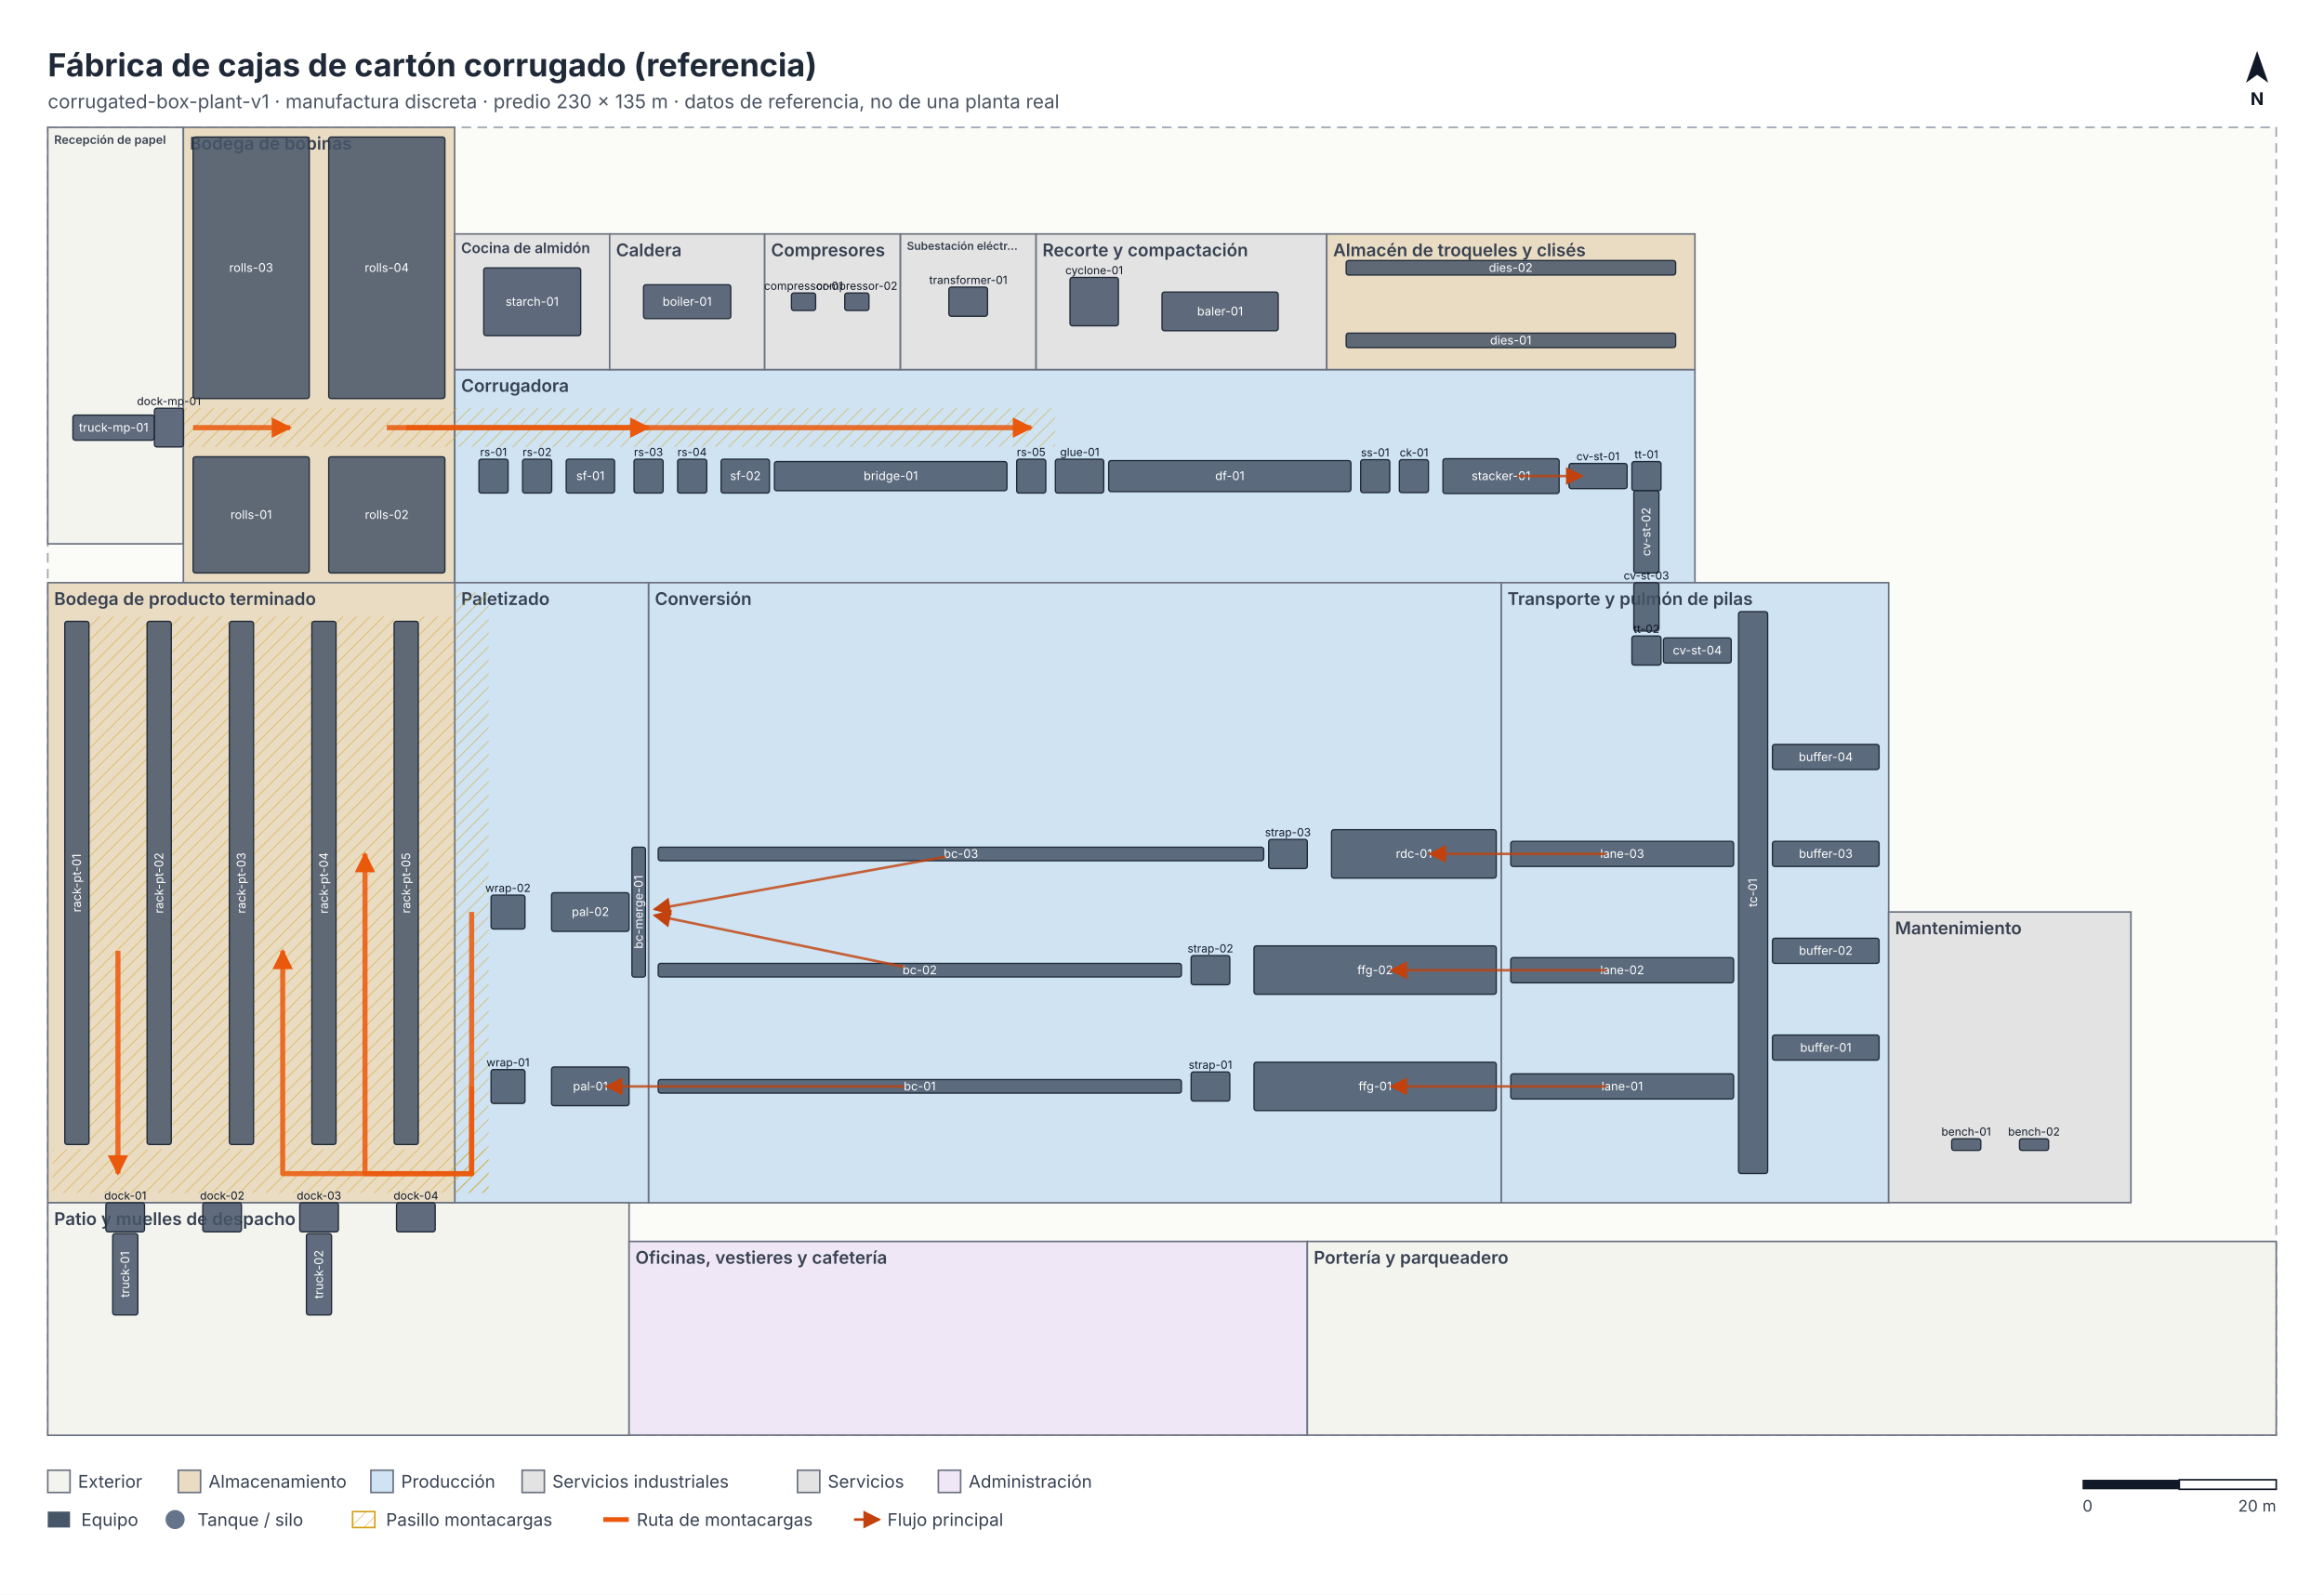
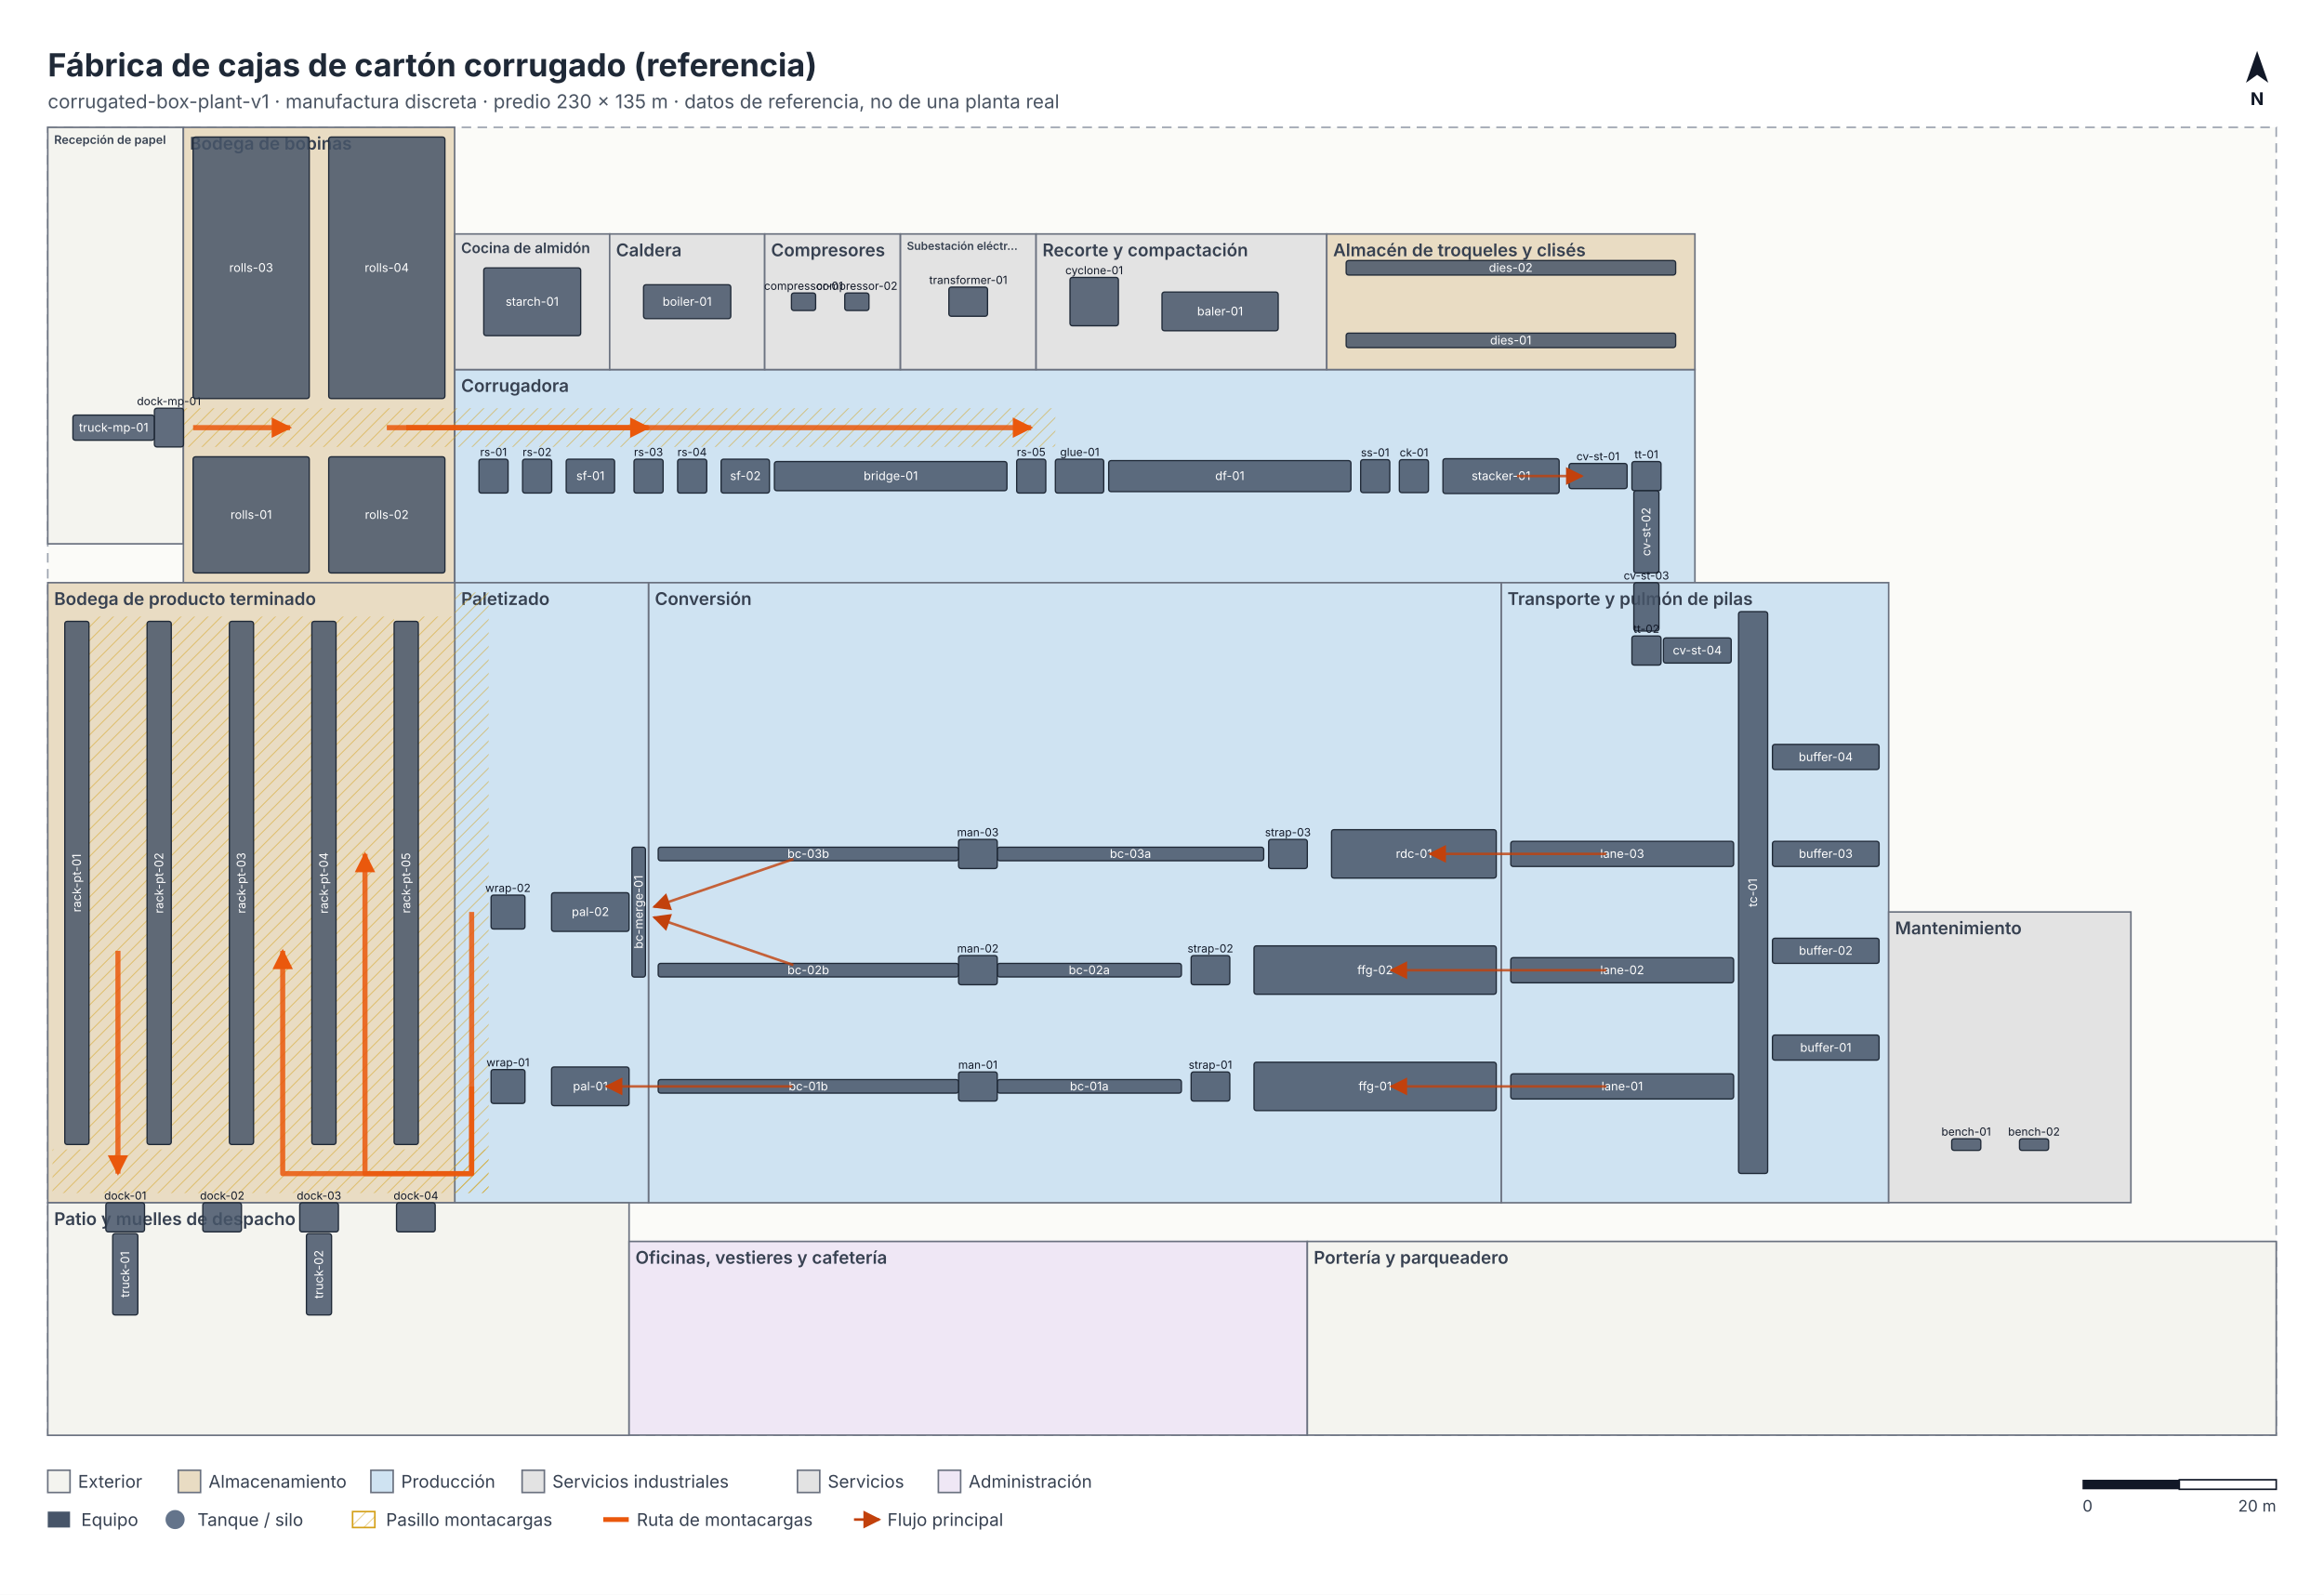
<svg xmlns="http://www.w3.org/2000/svg" width="1460" height="1002" viewBox="0 0 1460 1002" font-family="Inter, Helvetica, Arial, sans-serif">
  <defs>
    <pattern id="hatch" width="6" height="6" patternUnits="userSpaceOnUse" patternTransform="rotate(45)">
      <line x1="0" y1="0" x2="0" y2="6" stroke="#d4a017" stroke-width="1.2" stroke-opacity="0.45" />
    </pattern>
    <marker id="arrow" viewBox="0 0 10 10" refX="9" refY="5" markerWidth="7" markerHeight="7" orient="auto-start-reverse">
      <path d="M0,0 L10,5 L0,10 z" fill="#c2410c" />
    </marker>
    <marker id="arrow-forklift" viewBox="0 0 10 10" refX="9" refY="5" markerWidth="4" markerHeight="4" orient="auto">
      <path d="M0,0 L10,5 L0,10 z" fill="#ea580c" />
    </marker>
    <marker id="arrow-pedestrian" viewBox="0 0 10 10" refX="9" refY="5" markerWidth="4" markerHeight="4" orient="auto">
      <path d="M0,0 L10,5 L0,10 z" fill="#15803d" />
    </marker>
    <marker id="arrow-cart" viewBox="0 0 10 10" refX="9" refY="5" markerWidth="4" markerHeight="4" orient="auto">
      <path d="M0,0 L10,5 L0,10 z" fill="#0284c7" />
    </marker>
  </defs>
  <rect width="100%" height="100%" fill="#ffffff" />
  <text x="30" y="48" font-size="20" font-weight="700" fill="#1f2937">Fábrica de cajas de cartón corrugado (referencia)</text>
  <text x="30" y="68" font-size="12" fill="#4b5563">corrugated-box-plant-v1 · manufactura discreta · predio 230 × 135 m · datos de referencia, no de una planta real</text>
  <rect x="30.0" y="80.0" width="1400.0" height="821.739" fill="#fbfbf8" stroke="#9ca3af" stroke-dasharray="6 4" />
  <rect x="30.0" y="80.0" width="85.2" height="261.7" fill="#f4f4ef" stroke="#6b7280" stroke-width="1" />
  <text x="34.0" y="90.4" font-size="7.396" font-weight="600" fill="#374151">Recepción de papel</text>
  <rect x="115.2" y="80.0" width="170.4" height="286.1" fill="#e9dcc3" stroke="#6b7280" stroke-width="1" />
  <text x="119.2" y="94.0" font-size="11.0" font-weight="600" fill="#374151">Bodega de bobinas</text>
  <rect x="285.7" y="232.2" width="779.1" height="133.9" fill="#cfe3f2" stroke="#6b7280" stroke-width="1" />
  <text x="289.7" y="246.2" font-size="11.0" font-weight="600" fill="#374151">Corrugadora</text>
  <rect x="285.7" y="147.0" width="97.4" height="85.2" fill="#e3e3e3" stroke="#6b7280" stroke-width="1" />
  <text x="289.7" y="159.0" font-size="9.066" font-weight="600" fill="#374151">Cocina de almidón</text>
  <rect x="383.0" y="147.0" width="97.4" height="85.2" fill="#e3e3e3" stroke="#6b7280" stroke-width="1" />
  <text x="387.0" y="161.0" font-size="11.0" font-weight="600" fill="#374151">Caldera</text>
  <rect x="480.4" y="147.0" width="85.2" height="85.2" fill="#e3e3e3" stroke="#6b7280" stroke-width="1" />
  <text x="484.4" y="161.0" font-size="11.0" font-weight="600" fill="#374151">Compresores</text>
  <rect x="565.7" y="147.0" width="85.2" height="85.2" fill="#e3e3e3" stroke="#6b7280" stroke-width="1" />
  <text x="569.7" y="157.0" font-size="7.0" font-weight="600" fill="#374151">Subestación eléctr…</text>
  <rect x="650.9" y="147.0" width="182.6" height="85.2" fill="#e3e3e3" stroke="#6b7280" stroke-width="1" />
  <text x="654.9" y="161.0" font-size="11.0" font-weight="600" fill="#374151">Recorte y compactación</text>
  <rect x="833.5" y="147.0" width="231.3" height="85.2" fill="#e9dcc3" stroke="#6b7280" stroke-width="1" />
  <text x="837.5" y="161.0" font-size="11.0" font-weight="600" fill="#374151">Almacén de troqueles y clisés</text>
  <rect x="943.0" y="366.1" width="243.5" height="389.6" fill="#cfe3f2" stroke="#6b7280" stroke-width="1" />
  <text x="947.0" y="380.1" font-size="11.0" font-weight="600" fill="#374151">Transporte y pulmón de pilas</text>
  <rect x="407.4" y="366.1" width="535.7" height="389.6" fill="#cfe3f2" stroke="#6b7280" stroke-width="1" />
  <text x="411.4" y="380.1" font-size="11.0" font-weight="600" fill="#374151">Conversión</text>
  <rect x="285.7" y="366.1" width="121.7" height="389.6" fill="#cfe3f2" stroke="#6b7280" stroke-width="1" />
  <text x="289.7" y="380.1" font-size="11.0" font-weight="600" fill="#374151">Paletizado</text>
  <rect x="30.0" y="366.1" width="255.7" height="389.6" fill="#e9dcc3" stroke="#6b7280" stroke-width="1" />
  <text x="34.0" y="380.1" font-size="11.0" font-weight="600" fill="#374151">Bodega de producto terminado</text>
  <rect x="30.0" y="755.7" width="365.2" height="146.1" fill="#f4f4ef" stroke="#6b7280" stroke-width="1" />
  <text x="34.0" y="769.7" font-size="11.0" font-weight="600" fill="#374151">Patio y muelles de despacho</text>
  <rect x="395.2" y="780.0" width="426.1" height="121.7" fill="#efe7f5" stroke="#6b7280" stroke-width="1" />
  <text x="399.2" y="794.0" font-size="11.0" font-weight="600" fill="#374151">Oficinas, vestieres y cafetería</text>
  <rect x="821.3" y="780.0" width="608.7" height="121.7" fill="#f4f4ef" stroke="#6b7280" stroke-width="1" />
  <text x="825.3" y="794.0" font-size="11.0" font-weight="600" fill="#374151">Portería y parqueadero</text>
  <rect x="1186.5" y="573.0" width="152.2" height="182.6" fill="#e3e3e3" stroke="#6b7280" stroke-width="1" />
  <text x="1190.5" y="587.0" font-size="11.0" font-weight="600" fill="#374151">Mantenimiento</text>
  <rect x="115.2" y="256.5" width="547.8" height="24.3" fill="url(#hatch)" stroke="none" />
  <rect x="285.7" y="372.2" width="21.3" height="377.4" fill="url(#hatch)" stroke="none" />
  <rect x="33.0" y="722.2" width="273.9" height="27.4" fill="url(#hatch)" stroke="none" />
  <rect x="55.9" y="387.4" width="36.5" height="334.8" fill="url(#hatch)" stroke="none" />
  <rect x="107.6" y="387.4" width="36.5" height="334.8" fill="url(#hatch)" stroke="none" />
  <rect x="159.3" y="387.4" width="36.5" height="334.8" fill="url(#hatch)" stroke="none" />
  <rect x="211.1" y="387.4" width="36.5" height="334.8" fill="url(#hatch)" stroke="none" />
  <rect x="262.8" y="387.4" width="22.8" height="334.8" fill="url(#hatch)" stroke="none" />
  <rect x="97.0" y="256.5" width="18.3" height="24.3" rx="1.5" fill="#475569" fill-opacity="0.85" stroke="#1f2937" stroke-width="0.8" />
  <text x="106.1" y="254.5" font-size="7.0" text-anchor="middle" fill="#111827">dock-mp-01</text>
  <rect x="45.8" y="260.8" width="51.1" height="15.8" rx="1.5" fill="#475569" fill-opacity="0.85" stroke="#1f2937" stroke-width="0.8" />
  <text x="71.4" y="271.2" font-size="7.5" text-anchor="middle" fill="#ffffff">truck-mp-01</text>
  <rect x="121.3" y="287.0" width="73.0" height="73.0" rx="1.5" fill="#475569" fill-opacity="0.85" stroke="#1f2937" stroke-width="0.8" />
  <text x="157.8" y="326.0" font-size="7.5" text-anchor="middle" fill="#ffffff">rolls-01</text>
  <rect x="206.5" y="287.0" width="73.0" height="73.0" rx="1.5" fill="#475569" fill-opacity="0.85" stroke="#1f2937" stroke-width="0.8" />
  <text x="243.0" y="326.0" font-size="7.5" text-anchor="middle" fill="#ffffff">rolls-02</text>
  <rect x="121.3" y="86.1" width="73.0" height="164.3" rx="1.5" fill="#475569" fill-opacity="0.85" stroke="#1f2937" stroke-width="0.8" />
  <text x="157.8" y="170.8" font-size="7.5" text-anchor="middle" fill="#ffffff">rolls-03</text>
  <rect x="206.5" y="86.1" width="73.0" height="164.3" rx="1.5" fill="#475569" fill-opacity="0.85" stroke="#1f2937" stroke-width="0.8" />
  <text x="243.0" y="170.8" font-size="7.5" text-anchor="middle" fill="#ffffff">rolls-04</text>
  <rect x="300.9" y="288.5" width="18.3" height="21.3" rx="1.5" fill="#475569" fill-opacity="0.85" stroke="#1f2937" stroke-width="0.8" />
  <text x="310.0" y="286.5" font-size="7.0" text-anchor="middle" fill="#111827">rs-01</text>
  <rect x="328.3" y="288.5" width="18.3" height="21.3" rx="1.5" fill="#475569" fill-opacity="0.85" stroke="#1f2937" stroke-width="0.8" />
  <text x="337.4" y="286.5" font-size="7.0" text-anchor="middle" fill="#111827">rs-02</text>
  <rect x="355.7" y="288.5" width="30.4" height="21.3" rx="1.5" fill="#475569" fill-opacity="0.85" stroke="#1f2937" stroke-width="0.8" />
  <text x="370.9" y="301.6" font-size="7.5" text-anchor="middle" fill="#ffffff">sf-01</text>
  <rect x="398.3" y="288.5" width="18.3" height="21.3" rx="1.5" fill="#475569" fill-opacity="0.85" stroke="#1f2937" stroke-width="0.8" />
  <text x="407.4" y="286.5" font-size="7.0" text-anchor="middle" fill="#111827">rs-03</text>
  <rect x="425.7" y="288.5" width="18.3" height="21.3" rx="1.5" fill="#475569" fill-opacity="0.85" stroke="#1f2937" stroke-width="0.8" />
  <text x="434.8" y="286.5" font-size="7.0" text-anchor="middle" fill="#111827">rs-04</text>
  <rect x="453.0" y="288.5" width="30.4" height="21.3" rx="1.5" fill="#475569" fill-opacity="0.85" stroke="#1f2937" stroke-width="0.8" />
  <text x="468.3" y="301.6" font-size="7.5" text-anchor="middle" fill="#ffffff">sf-02</text>
  <rect x="486.5" y="290.0" width="146.1" height="18.3" rx="1.5" fill="#475569" fill-opacity="0.85" stroke="#1f2937" stroke-width="0.8" />
  <text x="559.6" y="301.6" font-size="7.5" text-anchor="middle" fill="#ffffff">bridge-01</text>
  <rect x="638.7" y="288.5" width="18.3" height="21.3" rx="1.5" fill="#475569" fill-opacity="0.85" stroke="#1f2937" stroke-width="0.8" />
  <text x="647.8" y="286.5" font-size="7.0" text-anchor="middle" fill="#111827">rs-05</text>
  <rect x="663.0" y="288.5" width="30.4" height="21.3" rx="1.5" fill="#475569" fill-opacity="0.85" stroke="#1f2937" stroke-width="0.8" />
  <text x="678.3" y="286.5" font-size="7.0" text-anchor="middle" fill="#111827">glue-01</text>
  <rect x="696.5" y="289.4" width="152.2" height="19.5" rx="1.5" fill="#475569" fill-opacity="0.85" stroke="#1f2937" stroke-width="0.8" />
  <text x="772.6" y="301.6" font-size="7.5" text-anchor="middle" fill="#ffffff">df-01</text>
  <rect x="854.8" y="288.8" width="18.3" height="20.7" rx="1.5" fill="#475569" fill-opacity="0.85" stroke="#1f2937" stroke-width="0.8" />
  <text x="863.9" y="286.8" font-size="7.0" text-anchor="middle" fill="#111827">ss-01</text>
  <rect x="879.1" y="288.8" width="18.3" height="20.7" rx="1.5" fill="#475569" fill-opacity="0.85" stroke="#1f2937" stroke-width="0.8" />
  <text x="888.3" y="286.8" font-size="7.0" text-anchor="middle" fill="#111827">ck-01</text>
  <rect x="906.5" y="288.2" width="73.0" height="21.9" rx="1.5" fill="#475569" fill-opacity="0.85" stroke="#1f2937" stroke-width="0.8" />
  <text x="943.0" y="301.6" font-size="7.5" text-anchor="middle" fill="#ffffff">stacker-01</text>
  <rect x="985.7" y="291.2" width="36.5" height="15.8" rx="1.5" fill="#475569" fill-opacity="0.85" stroke="#1f2937" stroke-width="0.8" />
  <text x="1003.9" y="289.2" font-size="7.0" text-anchor="middle" fill="#111827">cv-st-01</text>
  <rect x="1025.2" y="290.0" width="18.3" height="18.3" rx="1.5" fill="#475569" fill-opacity="0.85" stroke="#1f2937" stroke-width="0.8" />
  <text x="1034.3" y="288.0" font-size="7.0" text-anchor="middle" fill="#111827">tt-01</text>
  <rect x="1026.4" y="308.3" width="15.8" height="51.7" rx="1.5" fill="#475569" fill-opacity="0.85" stroke="#1f2937" stroke-width="0.8" />
  <text x="1034.3" y="336.6" font-size="7.5" text-anchor="middle" fill="#ffffff" transform="rotate(-90 1034.3 334.1)">cv-st-02</text>
  <rect x="1026.4" y="366.1" width="15.8" height="30.4" rx="1.5" fill="#475569" fill-opacity="0.85" stroke="#1f2937" stroke-width="0.8" />
  <text x="1034.3" y="364.1" font-size="7.0" text-anchor="middle" fill="#111827">cv-st-03</text>
  <rect x="1025.2" y="399.6" width="18.3" height="18.3" rx="1.5" fill="#475569" fill-opacity="0.85" stroke="#1f2937" stroke-width="0.8" />
  <text x="1034.3" y="397.6" font-size="7.0" text-anchor="middle" fill="#111827">tt-02</text>
  <rect x="1045.0" y="400.8" width="42.6" height="15.8" rx="1.5" fill="#475569" fill-opacity="0.85" stroke="#1f2937" stroke-width="0.8" />
  <text x="1066.3" y="411.2" font-size="7.5" text-anchor="middle" fill="#ffffff">cv-st-04</text>
  <rect x="1092.2" y="384.3" width="18.3" height="353.0" rx="1.5" fill="#475569" fill-opacity="0.85" stroke="#1f2937" stroke-width="0.8" />
  <text x="1101.3" y="563.4" font-size="7.5" text-anchor="middle" fill="#ffffff" transform="rotate(-90 1101.3 560.9)">tc-01</text>
  <rect x="949.1" y="674.7" width="140.0" height="15.8" rx="1.5" fill="#475569" fill-opacity="0.85" stroke="#1f2937" stroke-width="0.8" />
  <text x="1019.1" y="685.1" font-size="7.5" text-anchor="middle" fill="#ffffff">lane-01</text>
  <rect x="949.1" y="601.7" width="140.0" height="15.8" rx="1.5" fill="#475569" fill-opacity="0.85" stroke="#1f2937" stroke-width="0.8" />
  <text x="1019.1" y="612.1" font-size="7.5" text-anchor="middle" fill="#ffffff">lane-02</text>
  <rect x="949.1" y="528.6" width="140.0" height="15.8" rx="1.5" fill="#475569" fill-opacity="0.85" stroke="#1f2937" stroke-width="0.8" />
  <text x="1019.1" y="539.0" font-size="7.5" text-anchor="middle" fill="#ffffff">lane-03</text>
  <rect x="1113.5" y="650.3" width="67.0" height="15.8" rx="1.5" fill="#475569" fill-opacity="0.85" stroke="#1f2937" stroke-width="0.8" />
  <text x="1147.0" y="660.8" font-size="7.5" text-anchor="middle" fill="#ffffff">buffer-01</text>
  <rect x="1113.5" y="589.5" width="67.0" height="15.8" rx="1.5" fill="#475569" fill-opacity="0.85" stroke="#1f2937" stroke-width="0.8" />
  <text x="1147.0" y="599.9" font-size="7.5" text-anchor="middle" fill="#ffffff">buffer-02</text>
  <rect x="1113.5" y="528.6" width="67.0" height="15.8" rx="1.5" fill="#475569" fill-opacity="0.85" stroke="#1f2937" stroke-width="0.8" />
  <text x="1147.0" y="539.0" font-size="7.5" text-anchor="middle" fill="#ffffff">buffer-03</text>
  <rect x="1113.5" y="467.7" width="67.0" height="15.8" rx="1.5" fill="#475569" fill-opacity="0.85" stroke="#1f2937" stroke-width="0.8" />
  <text x="1147.0" y="478.2" font-size="7.5" text-anchor="middle" fill="#ffffff">buffer-04</text>
  <rect x="787.8" y="667.4" width="152.2" height="30.4" rx="1.5" fill="#475569" fill-opacity="0.85" stroke="#1f2937" stroke-width="0.8" />
  <text x="863.9" y="685.1" font-size="7.5" text-anchor="middle" fill="#ffffff">ffg-01</text>
  <rect x="748.3" y="673.5" width="24.3" height="18.3" rx="1.5" fill="#475569" fill-opacity="0.85" stroke="#1f2937" stroke-width="0.8" />
  <text x="760.4" y="671.5" font-size="7.0" text-anchor="middle" fill="#111827">strap-01</text>
-   <rect x="413.5" y="678.3" width="328.7" height="8.5" rx="1.5" fill="#475569" fill-opacity="0.85" stroke="#1f2937" stroke-width="0.8" />
-   <text x="577.8" y="685.1" font-size="7.5" text-anchor="middle" fill="#ffffff">bc-01</text>
+   <rect x="626.5" y="678.3" width="115.7" height="8.5" rx="1.5" fill="#475569" fill-opacity="0.85" stroke="#1f2937" stroke-width="0.8" />
+   <text x="684.3" y="685.1" font-size="7.5" text-anchor="middle" fill="#ffffff">bc-01a</text>
+   <rect x="602.2" y="673.5" width="24.3" height="18.3" rx="1.5" fill="#475569" fill-opacity="0.85" stroke="#1f2937" stroke-width="0.8" />
+   <text x="614.3" y="671.5" font-size="7.0" text-anchor="middle" fill="#111827">man-01</text>
+   <rect x="413.5" y="678.3" width="188.7" height="8.5" rx="1.5" fill="#475569" fill-opacity="0.85" stroke="#1f2937" stroke-width="0.8" />
+   <text x="507.8" y="685.1" font-size="7.5" text-anchor="middle" fill="#ffffff">bc-01b</text>
  <rect x="787.8" y="594.3" width="152.2" height="30.4" rx="1.5" fill="#475569" fill-opacity="0.85" stroke="#1f2937" stroke-width="0.8" />
  <text x="863.9" y="612.1" font-size="7.5" text-anchor="middle" fill="#ffffff">ffg-02</text>
  <rect x="748.3" y="600.4" width="24.3" height="18.3" rx="1.5" fill="#475569" fill-opacity="0.85" stroke="#1f2937" stroke-width="0.8" />
  <text x="760.4" y="598.4" font-size="7.0" text-anchor="middle" fill="#111827">strap-02</text>
-   <rect x="413.5" y="605.3" width="328.7" height="8.5" rx="1.5" fill="#475569" fill-opacity="0.85" stroke="#1f2937" stroke-width="0.8" />
-   <text x="577.8" y="612.1" font-size="7.5" text-anchor="middle" fill="#ffffff">bc-02</text>
+   <rect x="626.5" y="605.3" width="115.7" height="8.5" rx="1.5" fill="#475569" fill-opacity="0.85" stroke="#1f2937" stroke-width="0.8" />
+   <text x="684.3" y="612.1" font-size="7.5" text-anchor="middle" fill="#ffffff">bc-02a</text>
+   <rect x="602.2" y="600.4" width="24.3" height="18.3" rx="1.5" fill="#475569" fill-opacity="0.85" stroke="#1f2937" stroke-width="0.8" />
+   <text x="614.3" y="598.4" font-size="7.0" text-anchor="middle" fill="#111827">man-02</text>
+   <rect x="413.5" y="605.3" width="188.7" height="8.5" rx="1.5" fill="#475569" fill-opacity="0.85" stroke="#1f2937" stroke-width="0.8" />
+   <text x="507.8" y="612.1" font-size="7.5" text-anchor="middle" fill="#ffffff">bc-02b</text>
  <rect x="836.5" y="521.3" width="103.5" height="30.4" rx="1.5" fill="#475569" fill-opacity="0.85" stroke="#1f2937" stroke-width="0.8" />
  <text x="888.3" y="539.0" font-size="7.5" text-anchor="middle" fill="#ffffff">rdc-01</text>
  <rect x="797.0" y="527.4" width="24.3" height="18.3" rx="1.5" fill="#475569" fill-opacity="0.85" stroke="#1f2937" stroke-width="0.8" />
  <text x="809.1" y="525.4" font-size="7.0" text-anchor="middle" fill="#111827">strap-03</text>
-   <rect x="413.5" y="532.3" width="380.4" height="8.5" rx="1.5" fill="#475569" fill-opacity="0.85" stroke="#1f2937" stroke-width="0.8" />
-   <text x="603.7" y="539.0" font-size="7.5" text-anchor="middle" fill="#ffffff">bc-03</text>
+   <rect x="626.5" y="532.3" width="167.4" height="8.5" rx="1.5" fill="#475569" fill-opacity="0.85" stroke="#1f2937" stroke-width="0.8" />
+   <text x="710.2" y="539.0" font-size="7.5" text-anchor="middle" fill="#ffffff">bc-03a</text>
+   <rect x="602.2" y="527.4" width="24.3" height="18.3" rx="1.5" fill="#475569" fill-opacity="0.85" stroke="#1f2937" stroke-width="0.8" />
+   <text x="614.3" y="525.4" font-size="7.0" text-anchor="middle" fill="#111827">man-03</text>
+   <rect x="413.5" y="532.3" width="188.7" height="8.5" rx="1.5" fill="#475569" fill-opacity="0.85" stroke="#1f2937" stroke-width="0.8" />
+   <text x="507.8" y="539.0" font-size="7.5" text-anchor="middle" fill="#ffffff">bc-03b</text>
  <rect x="346.5" y="670.4" width="48.7" height="24.3" rx="1.5" fill="#475569" fill-opacity="0.85" stroke="#1f2937" stroke-width="0.8" />
  <text x="370.9" y="685.1" font-size="7.5" text-anchor="middle" fill="#ffffff">pal-01</text>
  <rect x="308.5" y="672.0" width="21.3" height="21.3" rx="1.5" fill="#475569" fill-opacity="0.85" stroke="#1f2937" stroke-width="0.8" />
  <text x="319.1" y="670.0" font-size="7.0" text-anchor="middle" fill="#111827">wrap-01</text>
  <rect x="397.0" y="532.3" width="8.5" height="81.6" rx="1.5" fill="#475569" fill-opacity="0.85" stroke="#1f2937" stroke-width="0.8" />
  <text x="401.3" y="575.5" font-size="7.5" text-anchor="middle" fill="#ffffff" transform="rotate(-90 401.3 573.0)">bc-merge-01</text>
  <rect x="346.5" y="560.9" width="48.7" height="24.3" rx="1.5" fill="#475569" fill-opacity="0.85" stroke="#1f2937" stroke-width="0.8" />
  <text x="370.9" y="575.5" font-size="7.5" text-anchor="middle" fill="#ffffff">pal-02</text>
  <rect x="308.5" y="562.4" width="21.3" height="21.3" rx="1.5" fill="#475569" fill-opacity="0.85" stroke="#1f2937" stroke-width="0.8" />
  <text x="319.1" y="560.4" font-size="7.0" text-anchor="middle" fill="#111827">wrap-02</text>
  <rect x="40.7" y="390.4" width="15.2" height="328.7" rx="1.5" fill="#475569" fill-opacity="0.85" stroke="#1f2937" stroke-width="0.8" />
  <text x="48.3" y="557.3" font-size="7.5" text-anchor="middle" fill="#ffffff" transform="rotate(-90 48.3 554.8)">rack-pt-01</text>
  <rect x="92.4" y="390.4" width="15.2" height="328.7" rx="1.5" fill="#475569" fill-opacity="0.85" stroke="#1f2937" stroke-width="0.8" />
  <text x="100.0" y="557.3" font-size="7.5" text-anchor="middle" fill="#ffffff" transform="rotate(-90 100.0 554.8)">rack-pt-02</text>
  <rect x="144.1" y="390.4" width="15.2" height="328.7" rx="1.5" fill="#475569" fill-opacity="0.85" stroke="#1f2937" stroke-width="0.8" />
  <text x="151.7" y="557.3" font-size="7.5" text-anchor="middle" fill="#ffffff" transform="rotate(-90 151.7 554.8)">rack-pt-03</text>
  <rect x="195.9" y="390.4" width="15.2" height="328.7" rx="1.5" fill="#475569" fill-opacity="0.85" stroke="#1f2937" stroke-width="0.8" />
  <text x="203.5" y="557.3" font-size="7.5" text-anchor="middle" fill="#ffffff" transform="rotate(-90 203.5 554.8)">rack-pt-04</text>
  <rect x="247.6" y="390.4" width="15.2" height="328.7" rx="1.5" fill="#475569" fill-opacity="0.85" stroke="#1f2937" stroke-width="0.8" />
  <text x="255.2" y="557.3" font-size="7.5" text-anchor="middle" fill="#ffffff" transform="rotate(-90 255.2 554.8)">rack-pt-05</text>
  <rect x="66.5" y="755.7" width="24.3" height="18.3" rx="1.5" fill="#475569" fill-opacity="0.85" stroke="#1f2937" stroke-width="0.8" />
  <text x="78.7" y="753.7" font-size="7.0" text-anchor="middle" fill="#111827">dock-01</text>
  <rect x="127.4" y="755.7" width="24.3" height="18.3" rx="1.5" fill="#475569" fill-opacity="0.85" stroke="#1f2937" stroke-width="0.8" />
  <text x="139.6" y="753.7" font-size="7.0" text-anchor="middle" fill="#111827">dock-02</text>
  <rect x="188.3" y="755.7" width="24.3" height="18.3" rx="1.5" fill="#475569" fill-opacity="0.85" stroke="#1f2937" stroke-width="0.8" />
  <text x="200.4" y="753.7" font-size="7.0" text-anchor="middle" fill="#111827">dock-03</text>
  <rect x="249.1" y="755.7" width="24.3" height="18.3" rx="1.5" fill="#475569" fill-opacity="0.85" stroke="#1f2937" stroke-width="0.8" />
  <text x="261.3" y="753.7" font-size="7.0" text-anchor="middle" fill="#111827">dock-04</text>
  <rect x="70.8" y="775.1" width="15.8" height="51.1" rx="1.5" fill="#475569" fill-opacity="0.85" stroke="#1f2937" stroke-width="0.8" />
  <text x="78.7" y="803.2" font-size="7.5" text-anchor="middle" fill="#ffffff" transform="rotate(-90 78.7 800.7)">truck-01</text>
  <rect x="192.5" y="775.1" width="15.8" height="51.1" rx="1.5" fill="#475569" fill-opacity="0.85" stroke="#1f2937" stroke-width="0.8" />
  <text x="200.4" y="803.2" font-size="7.5" text-anchor="middle" fill="#ffffff" transform="rotate(-90 200.4 800.7)">truck-02</text>
  <rect x="303.9" y="168.3" width="60.9" height="42.6" rx="1.5" fill="#475569" fill-opacity="0.85" stroke="#1f2937" stroke-width="0.8" />
  <text x="334.3" y="192.1" font-size="7.5" text-anchor="middle" fill="#ffffff">starch-01</text>
  <rect x="404.3" y="178.9" width="54.8" height="21.3" rx="1.5" fill="#475569" fill-opacity="0.85" stroke="#1f2937" stroke-width="0.8" />
  <text x="431.7" y="192.1" font-size="7.5" text-anchor="middle" fill="#ffffff">boiler-01</text>
  <rect x="497.2" y="184.1" width="15.2" height="11.0" rx="1.5" fill="#475569" fill-opacity="0.85" stroke="#1f2937" stroke-width="0.8" />
  <text x="504.8" y="182.1" font-size="7.0" text-anchor="middle" fill="#111827">compressor-01</text>
  <rect x="530.7" y="184.1" width="15.2" height="11.0" rx="1.5" fill="#475569" fill-opacity="0.85" stroke="#1f2937" stroke-width="0.8" />
  <text x="538.3" y="182.1" font-size="7.0" text-anchor="middle" fill="#111827">compressor-02</text>
  <rect x="596.1" y="180.4" width="24.3" height="18.3" rx="1.5" fill="#475569" fill-opacity="0.85" stroke="#1f2937" stroke-width="0.8" />
  <text x="608.3" y="178.4" font-size="7.0" text-anchor="middle" fill="#111827">transformer-01</text>
  <rect x="672.2" y="174.3" width="30.4" height="30.4" rx="1.5" fill="#475569" fill-opacity="0.85" stroke="#1f2937" stroke-width="0.8" />
  <text x="687.4" y="172.3" font-size="7.0" text-anchor="middle" fill="#111827">cyclone-01</text>
  <rect x="730.0" y="183.5" width="73.0" height="24.3" rx="1.5" fill="#475569" fill-opacity="0.85" stroke="#1f2937" stroke-width="0.8" />
  <text x="766.5" y="198.2" font-size="7.5" text-anchor="middle" fill="#ffffff">baler-01</text>
  <rect x="845.7" y="209.3" width="207.0" height="9.1" rx="1.5" fill="#475569" fill-opacity="0.85" stroke="#1f2937" stroke-width="0.8" />
  <text x="949.1" y="216.4" font-size="7.5" text-anchor="middle" fill="#ffffff">dies-01</text>
  <rect x="845.7" y="163.7" width="207.0" height="9.1" rx="1.5" fill="#475569" fill-opacity="0.85" stroke="#1f2937" stroke-width="0.8" />
  <text x="949.1" y="170.8" font-size="7.5" text-anchor="middle" fill="#ffffff">dies-02</text>
  <rect x="1226.1" y="715.5" width="18.3" height="7.3" rx="1.5" fill="#475569" fill-opacity="0.85" stroke="#1f2937" stroke-width="0.8" />
  <text x="1235.2" y="713.5" font-size="7.0" text-anchor="middle" fill="#111827">bench-01</text>
  <rect x="1268.7" y="715.5" width="18.3" height="7.3" rx="1.5" fill="#475569" fill-opacity="0.85" stroke="#1f2937" stroke-width="0.8" />
  <text x="1277.8" y="713.5" font-size="7.0" text-anchor="middle" fill="#111827">bench-02</text>
  <polyline points="121.3,268.7 182.2,268.7" fill="none" stroke="#ea580c" stroke-width="3.2" stroke-opacity="0.85" stroke-linejoin="round" marker-end="url(#arrow-forklift)" />
  <polyline points="243.0,268.7 407.4,268.7" fill="none" stroke="#ea580c" stroke-width="3.2" stroke-opacity="0.85" stroke-linejoin="round" marker-end="url(#arrow-forklift)" />
  <polyline points="255.2,268.7 647.8,268.7" fill="none" stroke="#ea580c" stroke-width="3.2" stroke-opacity="0.85" stroke-linejoin="round" marker-end="url(#arrow-forklift)" />
  <polyline points="296.3,682.6 296.3,737.4 177.6,737.4 177.6,597.4" fill="none" stroke="#ea580c" stroke-width="3.2" stroke-opacity="0.85" stroke-linejoin="round" marker-end="url(#arrow-forklift)" />
  <polyline points="296.3,573.0 296.3,737.4 229.3,737.4 229.3,536.5" fill="none" stroke="#ea580c" stroke-width="3.2" stroke-opacity="0.85" stroke-linejoin="round" marker-end="url(#arrow-forklift)" />
  <polyline points="74.1,597.4 74.1,737.4" fill="none" stroke="#ea580c" stroke-width="3.2" stroke-opacity="0.85" stroke-linejoin="round" marker-end="url(#arrow-forklift)" />
  <line x1="953.0" y1="299.1" x2="993.9" y2="299.1" stroke="#c2410c" stroke-width="1.6" stroke-opacity="0.8" marker-end="url(#arrow)" />
  <line x1="1009.1" y1="682.6" x2="873.9" y2="682.6" stroke="#c2410c" stroke-width="1.6" stroke-opacity="0.8" marker-end="url(#arrow)" />
  <line x1="1009.1" y1="609.6" x2="873.9" y2="609.6" stroke="#c2410c" stroke-width="1.6" stroke-opacity="0.8" marker-end="url(#arrow)" />
  <line x1="1009.1" y1="536.5" x2="898.3" y2="536.5" stroke="#c2410c" stroke-width="1.6" stroke-opacity="0.8" marker-end="url(#arrow)" />
-   <line x1="567.8" y1="682.6" x2="380.9" y2="682.6" stroke="#c2410c" stroke-width="1.6" stroke-opacity="0.8" marker-end="url(#arrow)" />
-   <line x1="568.0" y1="607.5" x2="411.1" y2="575.1" stroke="#c2410c" stroke-width="1.6" stroke-opacity="0.8" marker-end="url(#arrow)" />
-   <line x1="593.9" y1="538.3" x2="411.1" y2="571.3" stroke="#c2410c" stroke-width="1.6" stroke-opacity="0.8" marker-end="url(#arrow)" />
+   <line x1="497.8" y1="682.6" x2="380.9" y2="682.6" stroke="#c2410c" stroke-width="1.6" stroke-opacity="0.8" marker-end="url(#arrow)" />
+   <line x1="498.4" y1="606.3" x2="410.8" y2="576.3" stroke="#c2410c" stroke-width="1.6" stroke-opacity="0.8" marker-end="url(#arrow)" />
+   <line x1="498.4" y1="539.8" x2="410.8" y2="569.8" stroke="#c2410c" stroke-width="1.6" stroke-opacity="0.8" marker-end="url(#arrow)" />
  <rect x="30" y="923.739" width="14" height="14" fill="#f4f4ef" stroke="#6b7280" />
  <text x="49" y="934.739" font-size="11" fill="#374151">Exterior</text>
  <rect x="112.0" y="923.739" width="14" height="14" fill="#e9dcc3" stroke="#6b7280" />
  <text x="131.0" y="934.739" font-size="11" fill="#374151">Almacenamiento</text>
  <rect x="233.0" y="923.739" width="14" height="14" fill="#cfe3f2" stroke="#6b7280" />
  <text x="252.0" y="934.739" font-size="11" fill="#374151">Producción</text>
  <rect x="328.0" y="923.739" width="14" height="14" fill="#e3e3e3" stroke="#6b7280" />
  <text x="347.0" y="934.739" font-size="11" fill="#374151">Servicios industriales</text>
  <rect x="501.0" y="923.739" width="14" height="14" fill="#e3e3e3" stroke="#6b7280" />
  <text x="520.0" y="934.739" font-size="11" fill="#374151">Servicios</text>
  <rect x="589.5" y="923.739" width="14" height="14" fill="#efe7f5" stroke="#6b7280" />
  <text x="608.5" y="934.739" font-size="11" fill="#374151">Administración</text>
  <rect x="30" y="949.739" width="14" height="10" fill="#475569" />
  <text x="51" y="958.739" font-size="11" fill="#374151">Equipo</text>
  <circle cx="110.0" cy="954.739" r="6" fill="#64748b" />
  <text x="124.0" y="958.739" font-size="11" fill="#374151">Tanque / silo</text>
  <rect x="221.5" y="949.739" width="14" height="10" fill="url(#hatch)" stroke="#d4a017" />
  <text x="242.5" y="958.739" font-size="11" fill="#374151">Pasillo montacargas</text>
  <line x1="379.0" y1="954.739" x2="395.0" y2="954.739" stroke="#ea580c" stroke-width="3" />
  <text x="400.0" y="958.739" font-size="11" fill="#374151">Ruta de montacargas</text>
  <line x1="536.5" y1="954.739" x2="552.5" y2="954.739" stroke="#c2410c" stroke-width="1.6" marker-end="url(#arrow)" />
  <text x="557.5" y="958.739" font-size="11" fill="#374151">Flujo principal</text>
  <rect x="1308.3" y="929.739" width="60.9" height="6" fill="#111827" />
  <rect x="1369.1" y="929.739" width="60.9" height="6" fill="#ffffff" stroke="#111827" />
  <text x="1308.3" y="949.739" font-size="10" fill="#374151">0</text>
  <text x="1430.0" y="949.739" font-size="10" text-anchor="end" fill="#374151">20 m</text>
  <path d="M1418.0,32 L1425.0,52 L1418.0,47 L1411.0,52 z" fill="#111827" />
  <text x="1418.0" y="66" font-size="11" font-weight="700" text-anchor="middle" fill="#111827">N</text>
</svg>
